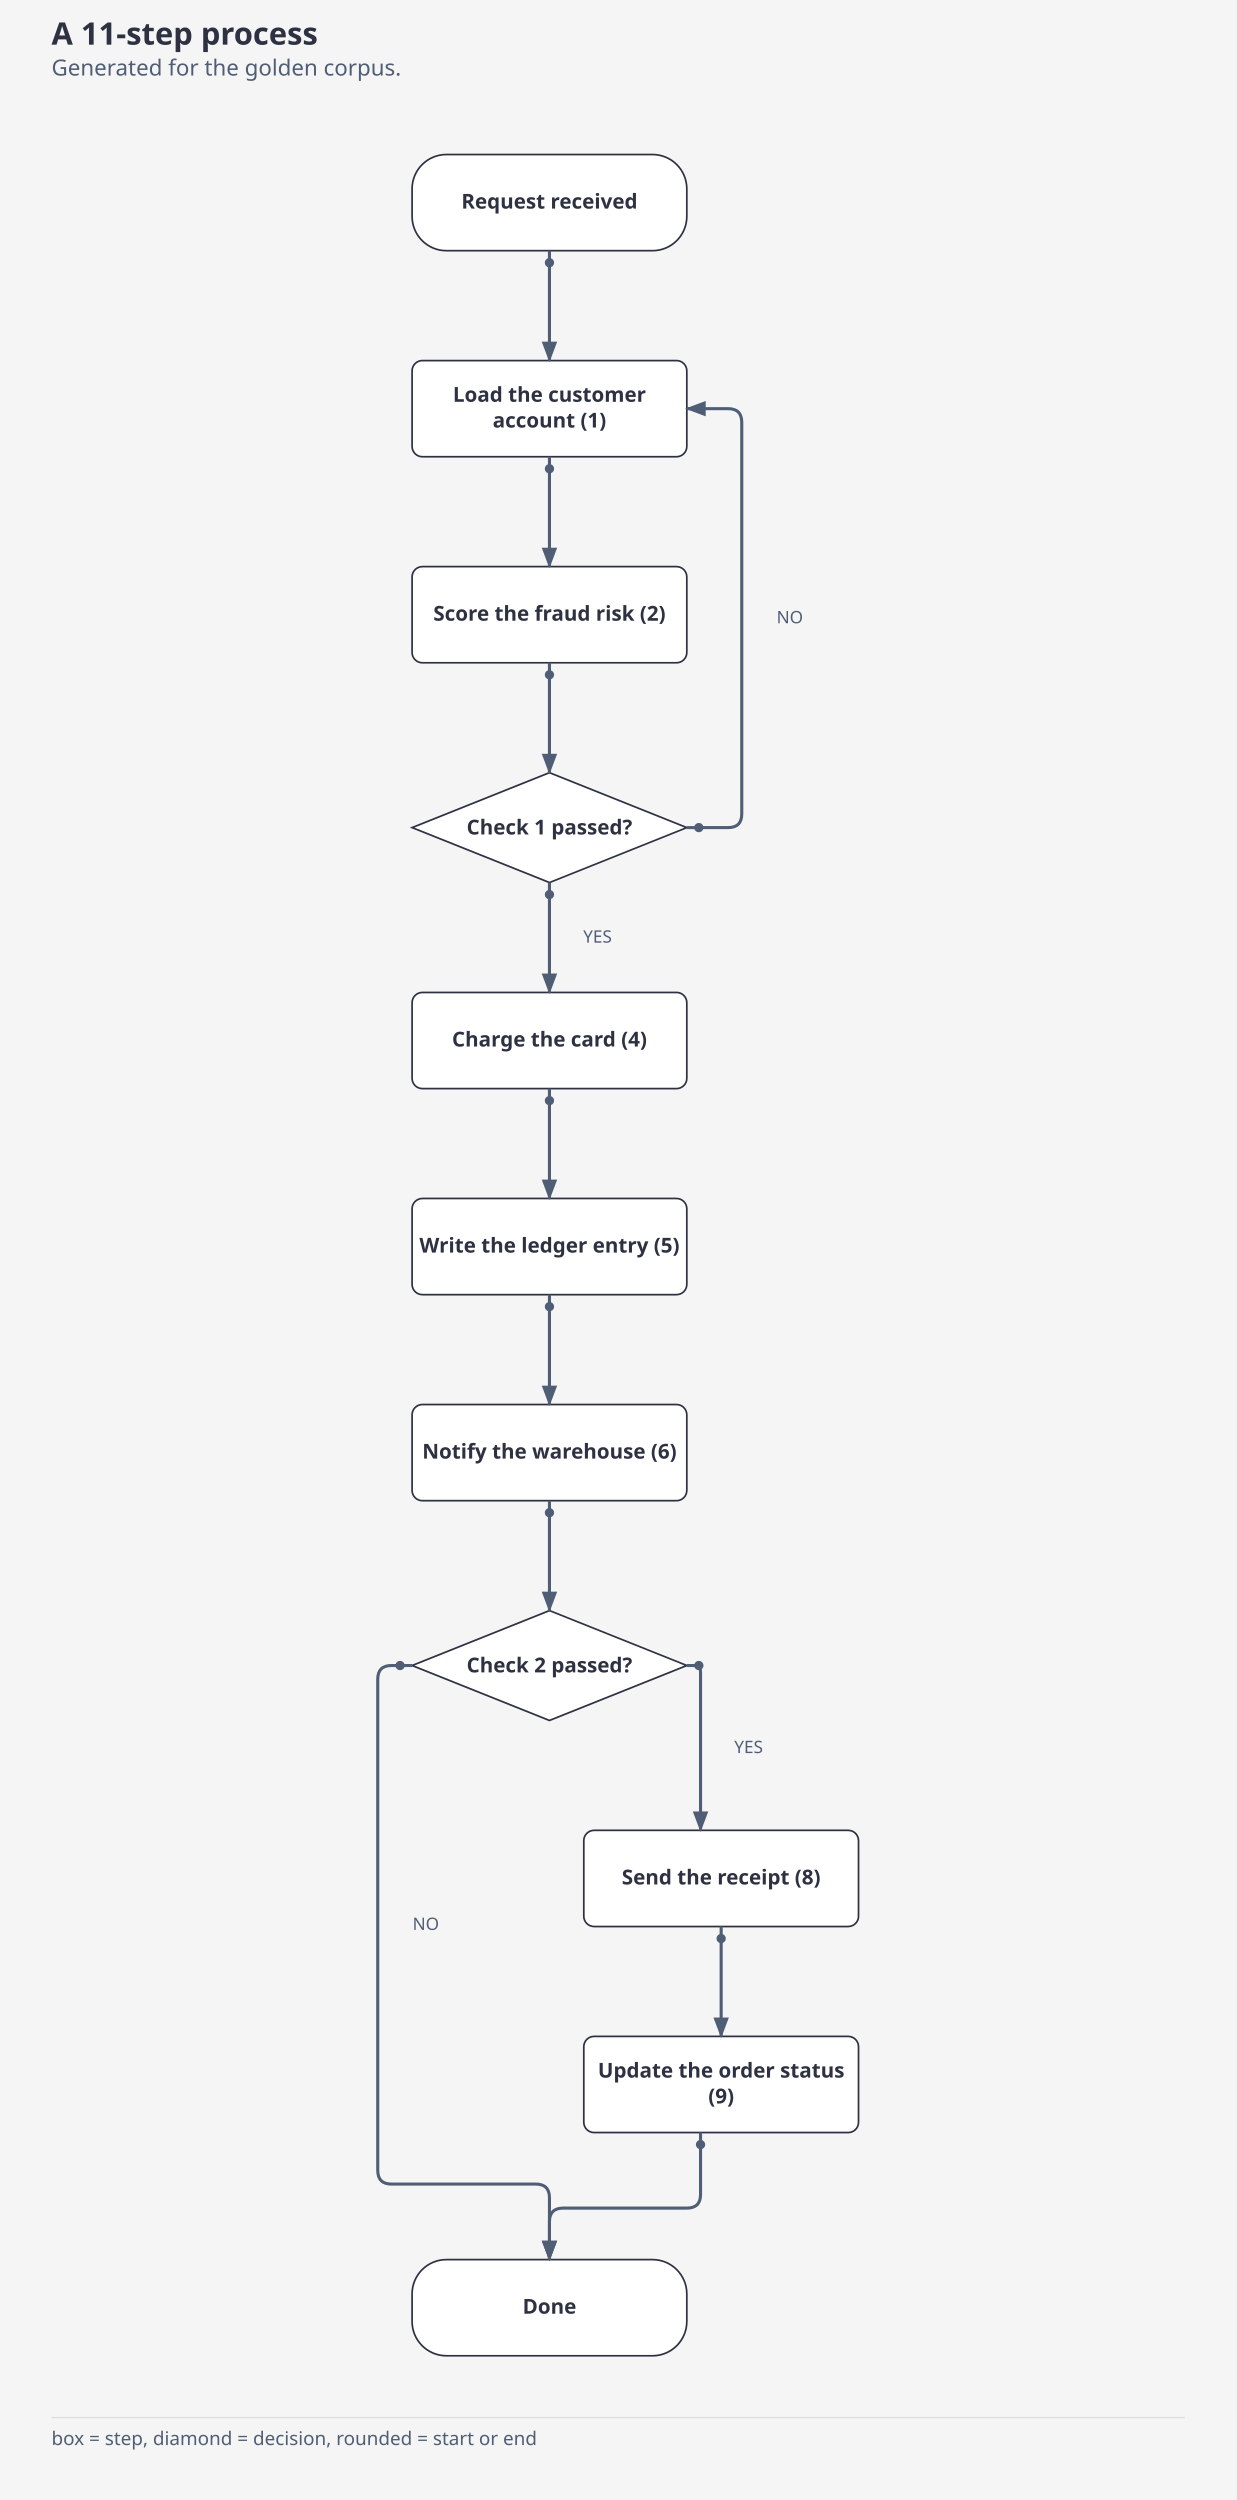
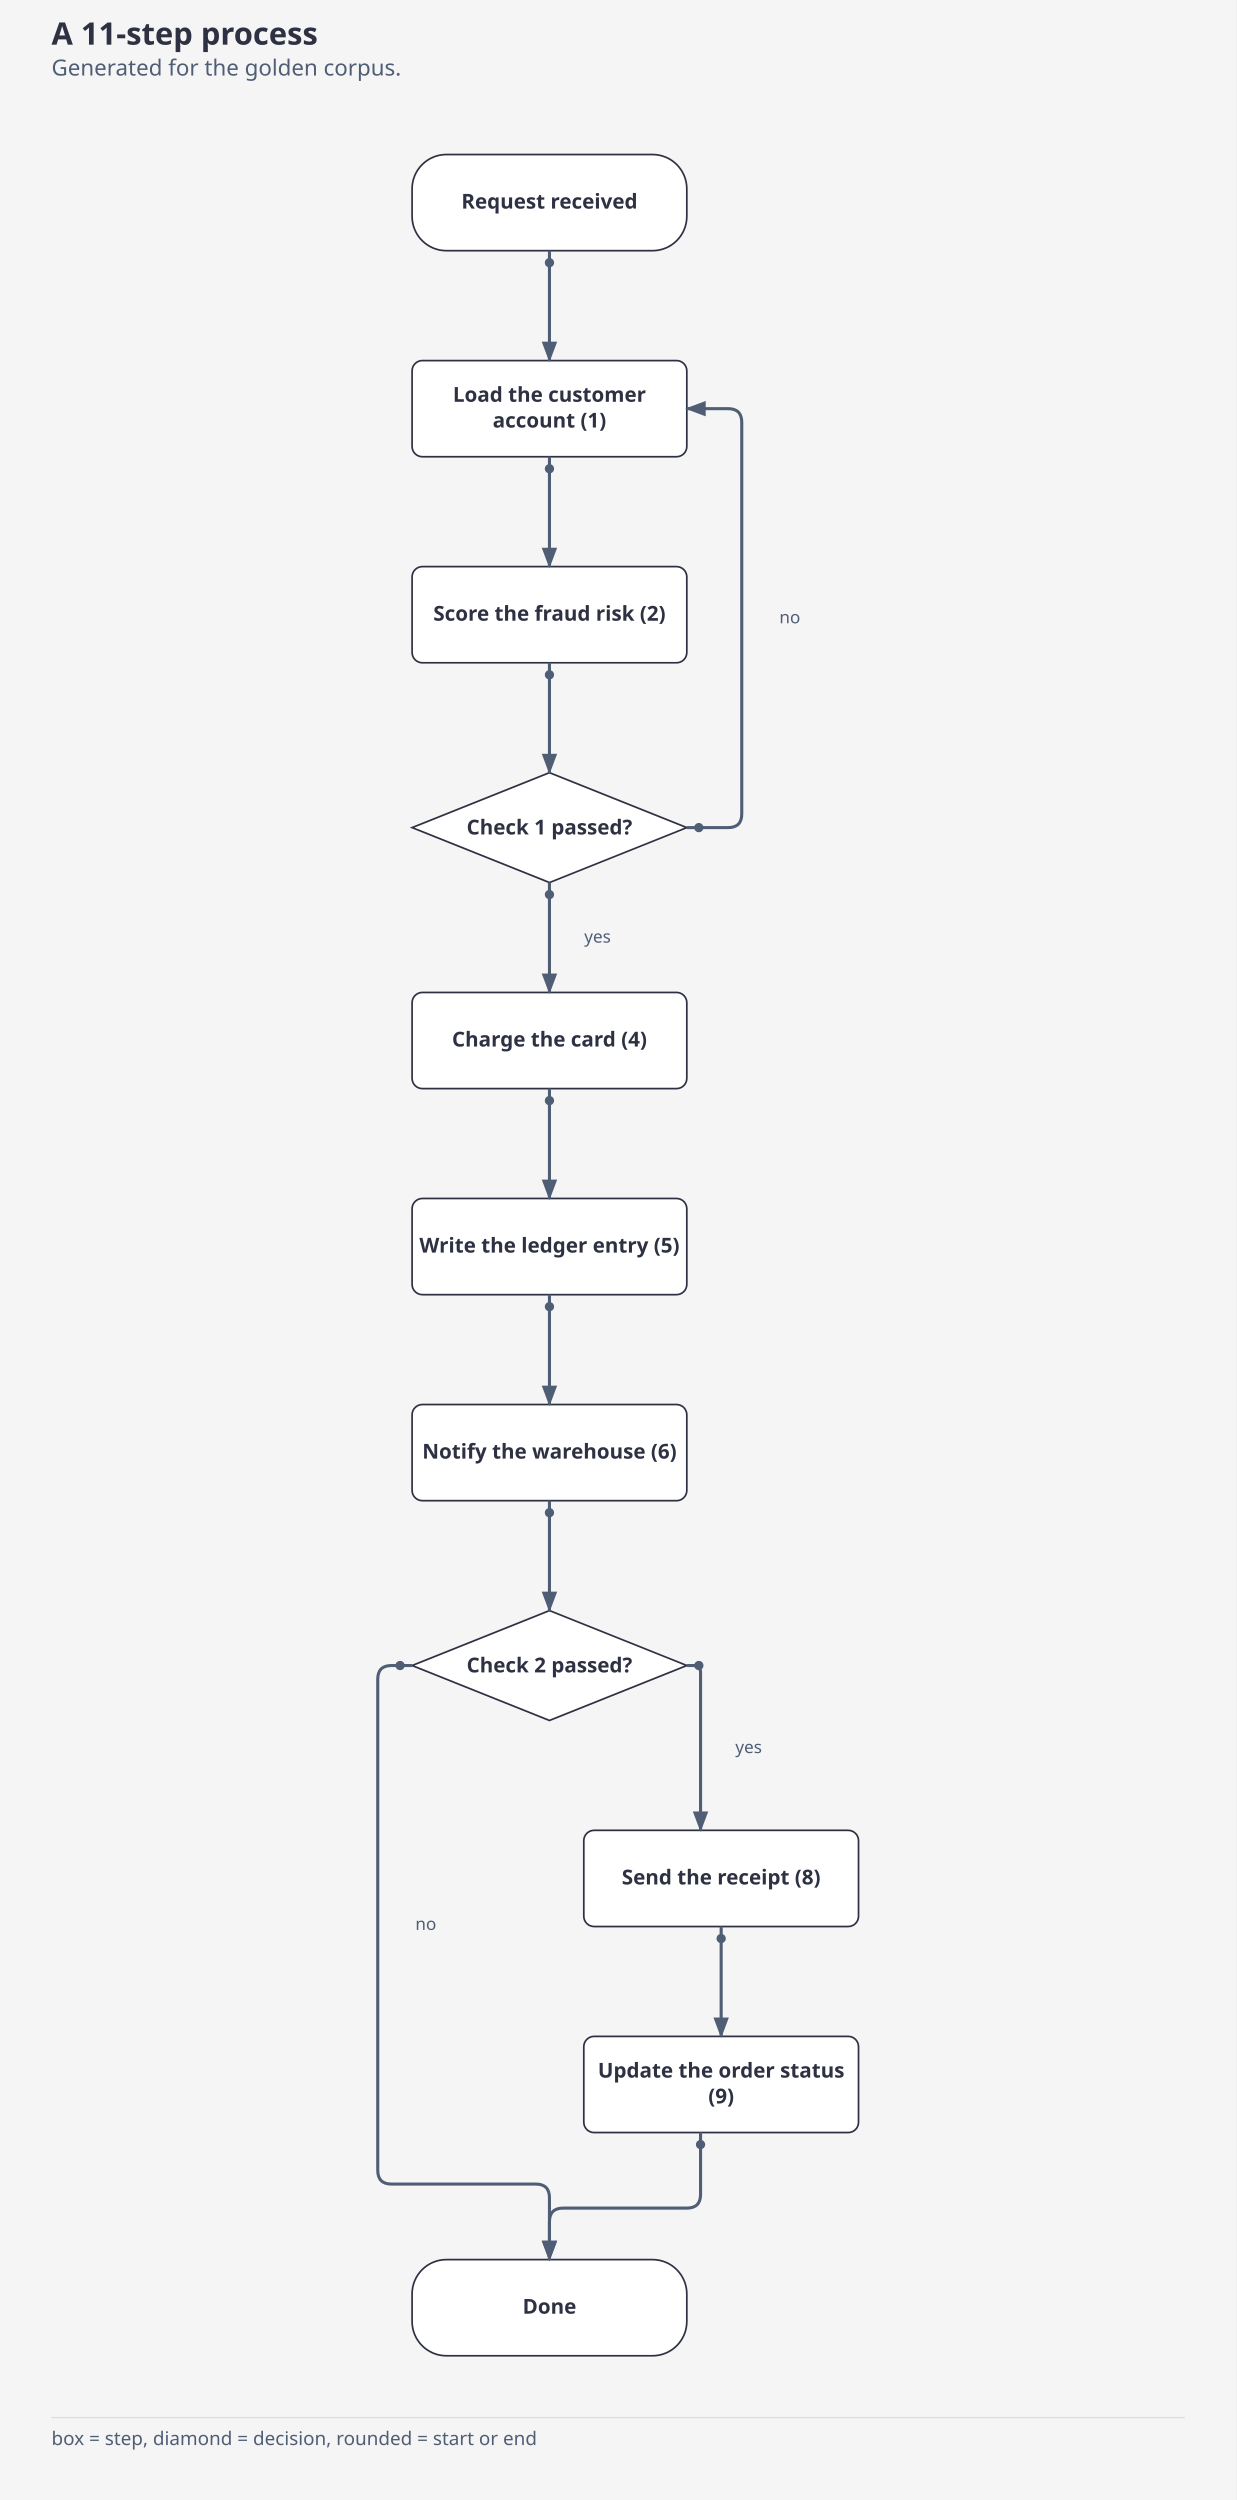
<svg xmlns="http://www.w3.org/2000/svg" role="graphics-document" aria-roledescription="flow diagram" viewBox="0 0 720 1456" width="720">
  <rect width="720" height="1456" fill="#f5f5f5" aria-hidden="true" />
  <defs>
    <marker id="a" markerWidth="12" markerHeight="9" refX="11" refY="4.5" orient="auto" markerUnits="userSpaceOnUse">
      <polygon points="0 0,12 4.5,0 9" fill="#4f5d75" />
    </marker>
    <marker id="aa" markerWidth="12" markerHeight="9" refX="11" refY="4.5" orient="auto" markerUnits="userSpaceOnUse">
      <polygon points="0 0,12 4.5,0 9" fill="#eb6c36" />
    </marker>
    <marker id="al" markerWidth="12" markerHeight="9" refX="11" refY="4.5" orient="auto" markerUnits="userSpaceOnUse">
      <polygon points="0 0,12 4.5,0 9" fill="#2e5aa8" />
    </marker>
    <marker id="ar" markerWidth="12" markerHeight="9" refX="11" refY="4.5" orient="auto" markerUnits="userSpaceOnUse">
      <polygon points="0 0,12 4.5,0 9" fill="#7a8399" />
    </marker>
  </defs>
  <text x="30" y="26" font-size="18" font-weight="600" font-family="system-ui, 'Segoe UI', sans-serif" fill="#2d3142">A 11-step process</text>
  <text x="30" y="44" font-size="13" font-family="system-ui, 'Segoe UI', sans-serif" fill="#4f5d75">Generated for the golden corpus.</text>
  <rect x="240" y="90" width="160" height="56" rx="20" fill="#f5f5f5" aria-hidden="true" />
  <rect x="240" y="90" width="160" height="56" rx="20" fill="#ffffff" stroke="#2d3142" data-node="s0" data-label="Request received" role="graphics-symbol" aria-roledescription="start or end" aria-label="Request received" />
  <text x="320" y="121.5" font-size="12" font-weight="600" font-family="system-ui, 'Segoe UI', sans-serif" fill="#2d3142" text-anchor="middle" aria-hidden="true">Request received</text>
  <rect x="240" y="210" width="160" height="56" rx="6" fill="#f5f5f5" aria-hidden="true" />
  <rect x="240" y="210" width="160" height="56" rx="6" fill="#ffffff" stroke="#2d3142" data-node="s1" data-label="Load the customer account (1)" role="graphics-symbol" aria-roledescription="box" aria-label="Load the customer account (1)" />
  <text x="320" y="234" font-size="12" font-weight="600" font-family="system-ui, 'Segoe UI', sans-serif" fill="#2d3142" text-anchor="middle" aria-hidden="true">Load the customer</text>
  <text x="320" y="249" font-size="12" font-weight="600" font-family="system-ui, 'Segoe UI', sans-serif" fill="#2d3142" text-anchor="middle" aria-hidden="true">account (1)</text>
  <rect x="240" y="330" width="160" height="56" rx="6" fill="#f5f5f5" aria-hidden="true" />
  <rect x="240" y="330" width="160" height="56" rx="6" fill="#ffffff" stroke="#2d3142" data-node="s2" data-label="Score the fraud risk (2)" role="graphics-symbol" aria-roledescription="box" aria-label="Score the fraud risk (2)" />
  <text x="320" y="361.5" font-size="12" font-weight="600" font-family="system-ui, 'Segoe UI', sans-serif" fill="#2d3142" text-anchor="middle" aria-hidden="true">Score the fraud risk (2)</text>
  <polygon points="320,450 400,482 320,514 240,482" fill="#f5f5f5" aria-hidden="true" />
  <polygon points="320,450 400,482 320,514 240,482" fill="#ffffff" stroke="#2d3142" data-node="s3" data-label="Check 1 passed?" data-cx="320" data-cy="482" role="graphics-symbol" aria-roledescription="decision" aria-label="Check 1 passed?" />
  <text x="320" y="486" font-size="12" font-weight="600" font-family="system-ui, 'Segoe UI', sans-serif" fill="#2d3142" text-anchor="middle" aria-hidden="true">Check 1 passed?</text>
  <rect x="240" y="578" width="160" height="56" rx="6" fill="#f5f5f5" aria-hidden="true" />
  <rect x="240" y="578" width="160" height="56" rx="6" fill="#ffffff" stroke="#2d3142" data-node="s4" data-label="Charge the card (4)" role="graphics-symbol" aria-roledescription="box" aria-label="Charge the card (4)" />
  <text x="320" y="609.5" font-size="12" font-weight="600" font-family="system-ui, 'Segoe UI', sans-serif" fill="#2d3142" text-anchor="middle" aria-hidden="true">Charge the card (4)</text>
  <rect x="240" y="698" width="160" height="56" rx="6" fill="#f5f5f5" aria-hidden="true" />
  <rect x="240" y="698" width="160" height="56" rx="6" fill="#ffffff" stroke="#2d3142" data-node="s5" data-label="Write the ledger entry (5)" role="graphics-symbol" aria-roledescription="box" aria-label="Write the ledger entry (5)" />
  <text x="320" y="729.5" font-size="12" font-weight="600" font-family="system-ui, 'Segoe UI', sans-serif" fill="#2d3142" text-anchor="middle" aria-hidden="true">Write the ledger entry (5)</text>
  <rect x="240" y="818" width="160" height="56" rx="6" fill="#f5f5f5" aria-hidden="true" />
  <rect x="240" y="818" width="160" height="56" rx="6" fill="#ffffff" stroke="#2d3142" data-node="s6" data-label="Notify the warehouse (6)" role="graphics-symbol" aria-roledescription="box" aria-label="Notify the warehouse (6)" />
  <text x="320" y="849.5" font-size="12" font-weight="600" font-family="system-ui, 'Segoe UI', sans-serif" fill="#2d3142" text-anchor="middle" aria-hidden="true">Notify the warehouse (6)</text>
  <polygon points="320,938 400,970 320,1002 240,970" fill="#f5f5f5" aria-hidden="true" />
  <polygon points="320,938 400,970 320,1002 240,970" fill="#ffffff" stroke="#2d3142" data-node="s7" data-label="Check 2 passed?" data-cx="320" data-cy="970" role="graphics-symbol" aria-roledescription="decision" aria-label="Check 2 passed?" />
  <text x="320" y="974" font-size="12" font-weight="600" font-family="system-ui, 'Segoe UI', sans-serif" fill="#2d3142" text-anchor="middle" aria-hidden="true">Check 2 passed?</text>
  <rect x="340" y="1066" width="160" height="56" rx="6" fill="#f5f5f5" aria-hidden="true" />
  <rect x="340" y="1066" width="160" height="56" rx="6" fill="#ffffff" stroke="#2d3142" data-node="s8" data-label="Send the receipt (8)" role="graphics-symbol" aria-roledescription="box" aria-label="Send the receipt (8)" />
  <text x="420" y="1097.5" font-size="12" font-weight="600" font-family="system-ui, 'Segoe UI', sans-serif" fill="#2d3142" text-anchor="middle" aria-hidden="true">Send the receipt (8)</text>
  <rect x="340" y="1186" width="160" height="56" rx="6" fill="#f5f5f5" aria-hidden="true" />
  <rect x="340" y="1186" width="160" height="56" rx="6" fill="#ffffff" stroke="#2d3142" data-node="s9" data-label="Update the order status (9)" role="graphics-symbol" aria-roledescription="box" aria-label="Update the order status (9)" />
  <text x="420" y="1210" font-size="12" font-weight="600" font-family="system-ui, 'Segoe UI', sans-serif" fill="#2d3142" text-anchor="middle" aria-hidden="true">Update the order status</text>
  <text x="420" y="1225" font-size="12" font-weight="600" font-family="system-ui, 'Segoe UI', sans-serif" fill="#2d3142" text-anchor="middle" aria-hidden="true">(9)</text>
  <rect x="240" y="1316" width="160" height="56" rx="20" fill="#f5f5f5" aria-hidden="true" />
  <rect x="240" y="1316" width="160" height="56" rx="20" fill="#ffffff" stroke="#2d3142" data-node="s10" data-label="Done" role="graphics-symbol" aria-roledescription="start or end" aria-label="Done" />
  <text x="320" y="1347.5" font-size="12" font-weight="600" font-family="system-ui, 'Segoe UI', sans-serif" fill="#2d3142" text-anchor="middle" aria-hidden="true">Done</text>
  <path d="M320,146 L320,210" fill="none" stroke="#4f5d75" stroke-width="1.8" marker-end="url(#a)" data-from="s0" data-to="s1" data-label="" data-id="s0-&gt;s1" data-from-port="s" data-to-port="n" role="graphics-symbol" aria-roledescription="arrow" aria-label="Request received to Load the customer account (1)" />
  <circle cx="320" cy="153" r="2.7" fill="#4f5d75" aria-hidden="true" />
  <path d="M320,266 L320,330" fill="none" stroke="#4f5d75" stroke-width="1.8" marker-end="url(#a)" data-from="s1" data-to="s2" data-label="" data-id="s1-&gt;s2" data-from-port="s" data-to-port="n" role="graphics-symbol" aria-roledescription="arrow" aria-label="Load the customer account (1) to Score the fraud risk (2)" />
  <circle cx="320" cy="273" r="2.7" fill="#4f5d75" aria-hidden="true" />
  <path d="M320,386 L320,450" fill="none" stroke="#4f5d75" stroke-width="1.8" marker-end="url(#a)" data-from="s2" data-to="s3" data-label="" data-id="s2-&gt;s3" data-from-port="s" data-to-port="n" role="graphics-symbol" aria-roledescription="arrow" aria-label="Score the fraud risk (2) to Check 1 passed?" />
  <circle cx="320" cy="393" r="2.7" fill="#4f5d75" aria-hidden="true" />
  <path d="M400,482 L424,482 Q432,482 432,474 L432,246 Q432,238 424,238 L400,238" fill="none" stroke="#4f5d75" stroke-width="1.8" marker-end="url(#a)" data-from="s3" data-to="s1" data-label="no" data-id="s3-&gt;s1:no" data-from-port="e" data-to-port="e" role="graphics-symbol" aria-roledescription="arrow" aria-label="Check 1 passed? to Load the customer account (1): no" />
  <circle cx="407" cy="482" r="2.7" fill="#4f5d75" aria-hidden="true" />
  <path d="M320,514 L320,578" fill="none" stroke="#4f5d75" stroke-width="1.8" marker-end="url(#a)" data-from="s3" data-to="s4" data-label="yes" data-id="s3-&gt;s4:yes" data-from-port="s" data-to-port="n" role="graphics-symbol" aria-roledescription="arrow" aria-label="Check 1 passed? to Charge the card (4): yes" />
  <circle cx="320" cy="521" r="2.7" fill="#4f5d75" aria-hidden="true" />
  <path d="M320,634 L320,698" fill="none" stroke="#4f5d75" stroke-width="1.8" marker-end="url(#a)" data-from="s4" data-to="s5" data-label="" data-id="s4-&gt;s5" data-from-port="s" data-to-port="n" role="graphics-symbol" aria-roledescription="arrow" aria-label="Charge the card (4) to Write the ledger entry (5)" />
  <circle cx="320" cy="641" r="2.7" fill="#4f5d75" aria-hidden="true" />
  <path d="M320,754 L320,818" fill="none" stroke="#4f5d75" stroke-width="1.8" marker-end="url(#a)" data-from="s5" data-to="s6" data-label="" data-id="s5-&gt;s6" data-from-port="s" data-to-port="n" role="graphics-symbol" aria-roledescription="arrow" aria-label="Write the ledger entry (5) to Notify the warehouse (6)" />
  <circle cx="320" cy="761" r="2.7" fill="#4f5d75" aria-hidden="true" />
  <path d="M320,874 L320,938" fill="none" stroke="#4f5d75" stroke-width="1.8" marker-end="url(#a)" data-from="s6" data-to="s7" data-label="" data-id="s6-&gt;s7" data-from-port="s" data-to-port="n" role="graphics-symbol" aria-roledescription="arrow" aria-label="Notify the warehouse (6) to Check 2 passed?" />
  <circle cx="320" cy="881" r="2.7" fill="#4f5d75" aria-hidden="true" />
  <path d="M240,970 L228,970 Q220,970 220,978 L220,1264 Q220,1272 228,1272 L312,1272 Q320,1272 320,1280 L320,1316" fill="none" stroke="#4f5d75" stroke-width="1.8" marker-end="url(#a)" data-from="s7" data-to="s10" data-label="no" data-id="s7-&gt;s10:no" data-from-port="w" data-to-port="n" role="graphics-symbol" aria-roledescription="arrow" aria-label="Check 2 passed? to Done: no" />
  <circle cx="233" cy="970" r="2.7" fill="#4f5d75" aria-hidden="true" />
  <path d="M400,970 L404,970 Q408,970 408,974 L408,1066" fill="none" stroke="#4f5d75" stroke-width="1.8" marker-end="url(#a)" data-from="s7" data-to="s8" data-label="yes" data-id="s7-&gt;s8:yes" data-from-port="e" data-to-port="n" role="graphics-symbol" aria-roledescription="arrow" aria-label="Check 2 passed? to Send the receipt (8): yes" />
  <circle cx="407" cy="970" r="2.7" fill="#4f5d75" aria-hidden="true" />
  <path d="M420,1122 L420,1186" fill="none" stroke="#4f5d75" stroke-width="1.8" marker-end="url(#a)" data-from="s8" data-to="s9" data-label="" data-id="s8-&gt;s9" data-from-port="s" data-to-port="n" role="graphics-symbol" aria-roledescription="arrow" aria-label="Send the receipt (8) to Update the order status (9)" />
  <circle cx="420" cy="1129" r="2.7" fill="#4f5d75" aria-hidden="true" />
  <path d="M408,1242 L408,1278 Q408,1286 400,1286 L328,1286 Q320,1286 320,1294 L320,1316" fill="none" stroke="#4f5d75" stroke-width="1.8" marker-end="url(#a)" data-from="s9" data-to="s10" data-label="" data-id="s9-&gt;s10" data-from-port="s" data-to-port="n" role="graphics-symbol" aria-roledescription="arrow" aria-label="Update the order status (9) to Done" />
  <circle cx="408" cy="1249" r="2.7" fill="#4f5d75" aria-hidden="true" />
  <rect x="440" y="351" width="40" height="16" rx="2" fill="#f5f5f5" aria-hidden="true" />
-   <text x="460" y="363" font-size="10" font-family="system-ui, 'Segoe UI', sans-serif" fill="#4f5d75" text-anchor="middle" aria-hidden="true">NO</text>
+   <text x="460" y="363" font-size="10" font-family="system-ui, 'Segoe UI', sans-serif" fill="#4f5d75" text-anchor="middle" aria-hidden="true">no</text>
  <rect x="328" y="537" width="40" height="16" rx="2" fill="#f5f5f5" aria-hidden="true" />
-   <text x="348" y="549" font-size="10" font-family="system-ui, 'Segoe UI', sans-serif" fill="#4f5d75" text-anchor="middle" aria-hidden="true">YES</text>
+   <text x="348" y="549" font-size="10" font-family="system-ui, 'Segoe UI', sans-serif" fill="#4f5d75" text-anchor="middle" aria-hidden="true">yes</text>
  <rect x="228" y="1112" width="40" height="16" rx="2" fill="#f5f5f5" aria-hidden="true" />
-   <text x="248" y="1124" font-size="10" font-family="system-ui, 'Segoe UI', sans-serif" fill="#4f5d75" text-anchor="middle" aria-hidden="true">NO</text>
+   <text x="248" y="1124" font-size="10" font-family="system-ui, 'Segoe UI', sans-serif" fill="#4f5d75" text-anchor="middle" aria-hidden="true">no</text>
  <rect x="416" y="1009" width="40" height="16" rx="2" fill="#f5f5f5" aria-hidden="true" />
-   <text x="436" y="1021" font-size="10" font-family="system-ui, 'Segoe UI', sans-serif" fill="#4f5d75" text-anchor="middle" aria-hidden="true">YES</text>
+   <text x="436" y="1021" font-size="10" font-family="system-ui, 'Segoe UI', sans-serif" fill="#4f5d75" text-anchor="middle" aria-hidden="true">yes</text>
  <line x1="30" y1="1408" x2="690" y2="1408" stroke="rgba(45,49,66,0.12)" stroke-width=".8" aria-hidden="true" />
  <text x="30" y="1424" font-size="11" font-family="system-ui, 'Segoe UI', sans-serif" fill="#4f5d75">box = step, diamond = decision, rounded = start or end</text>
</svg>
